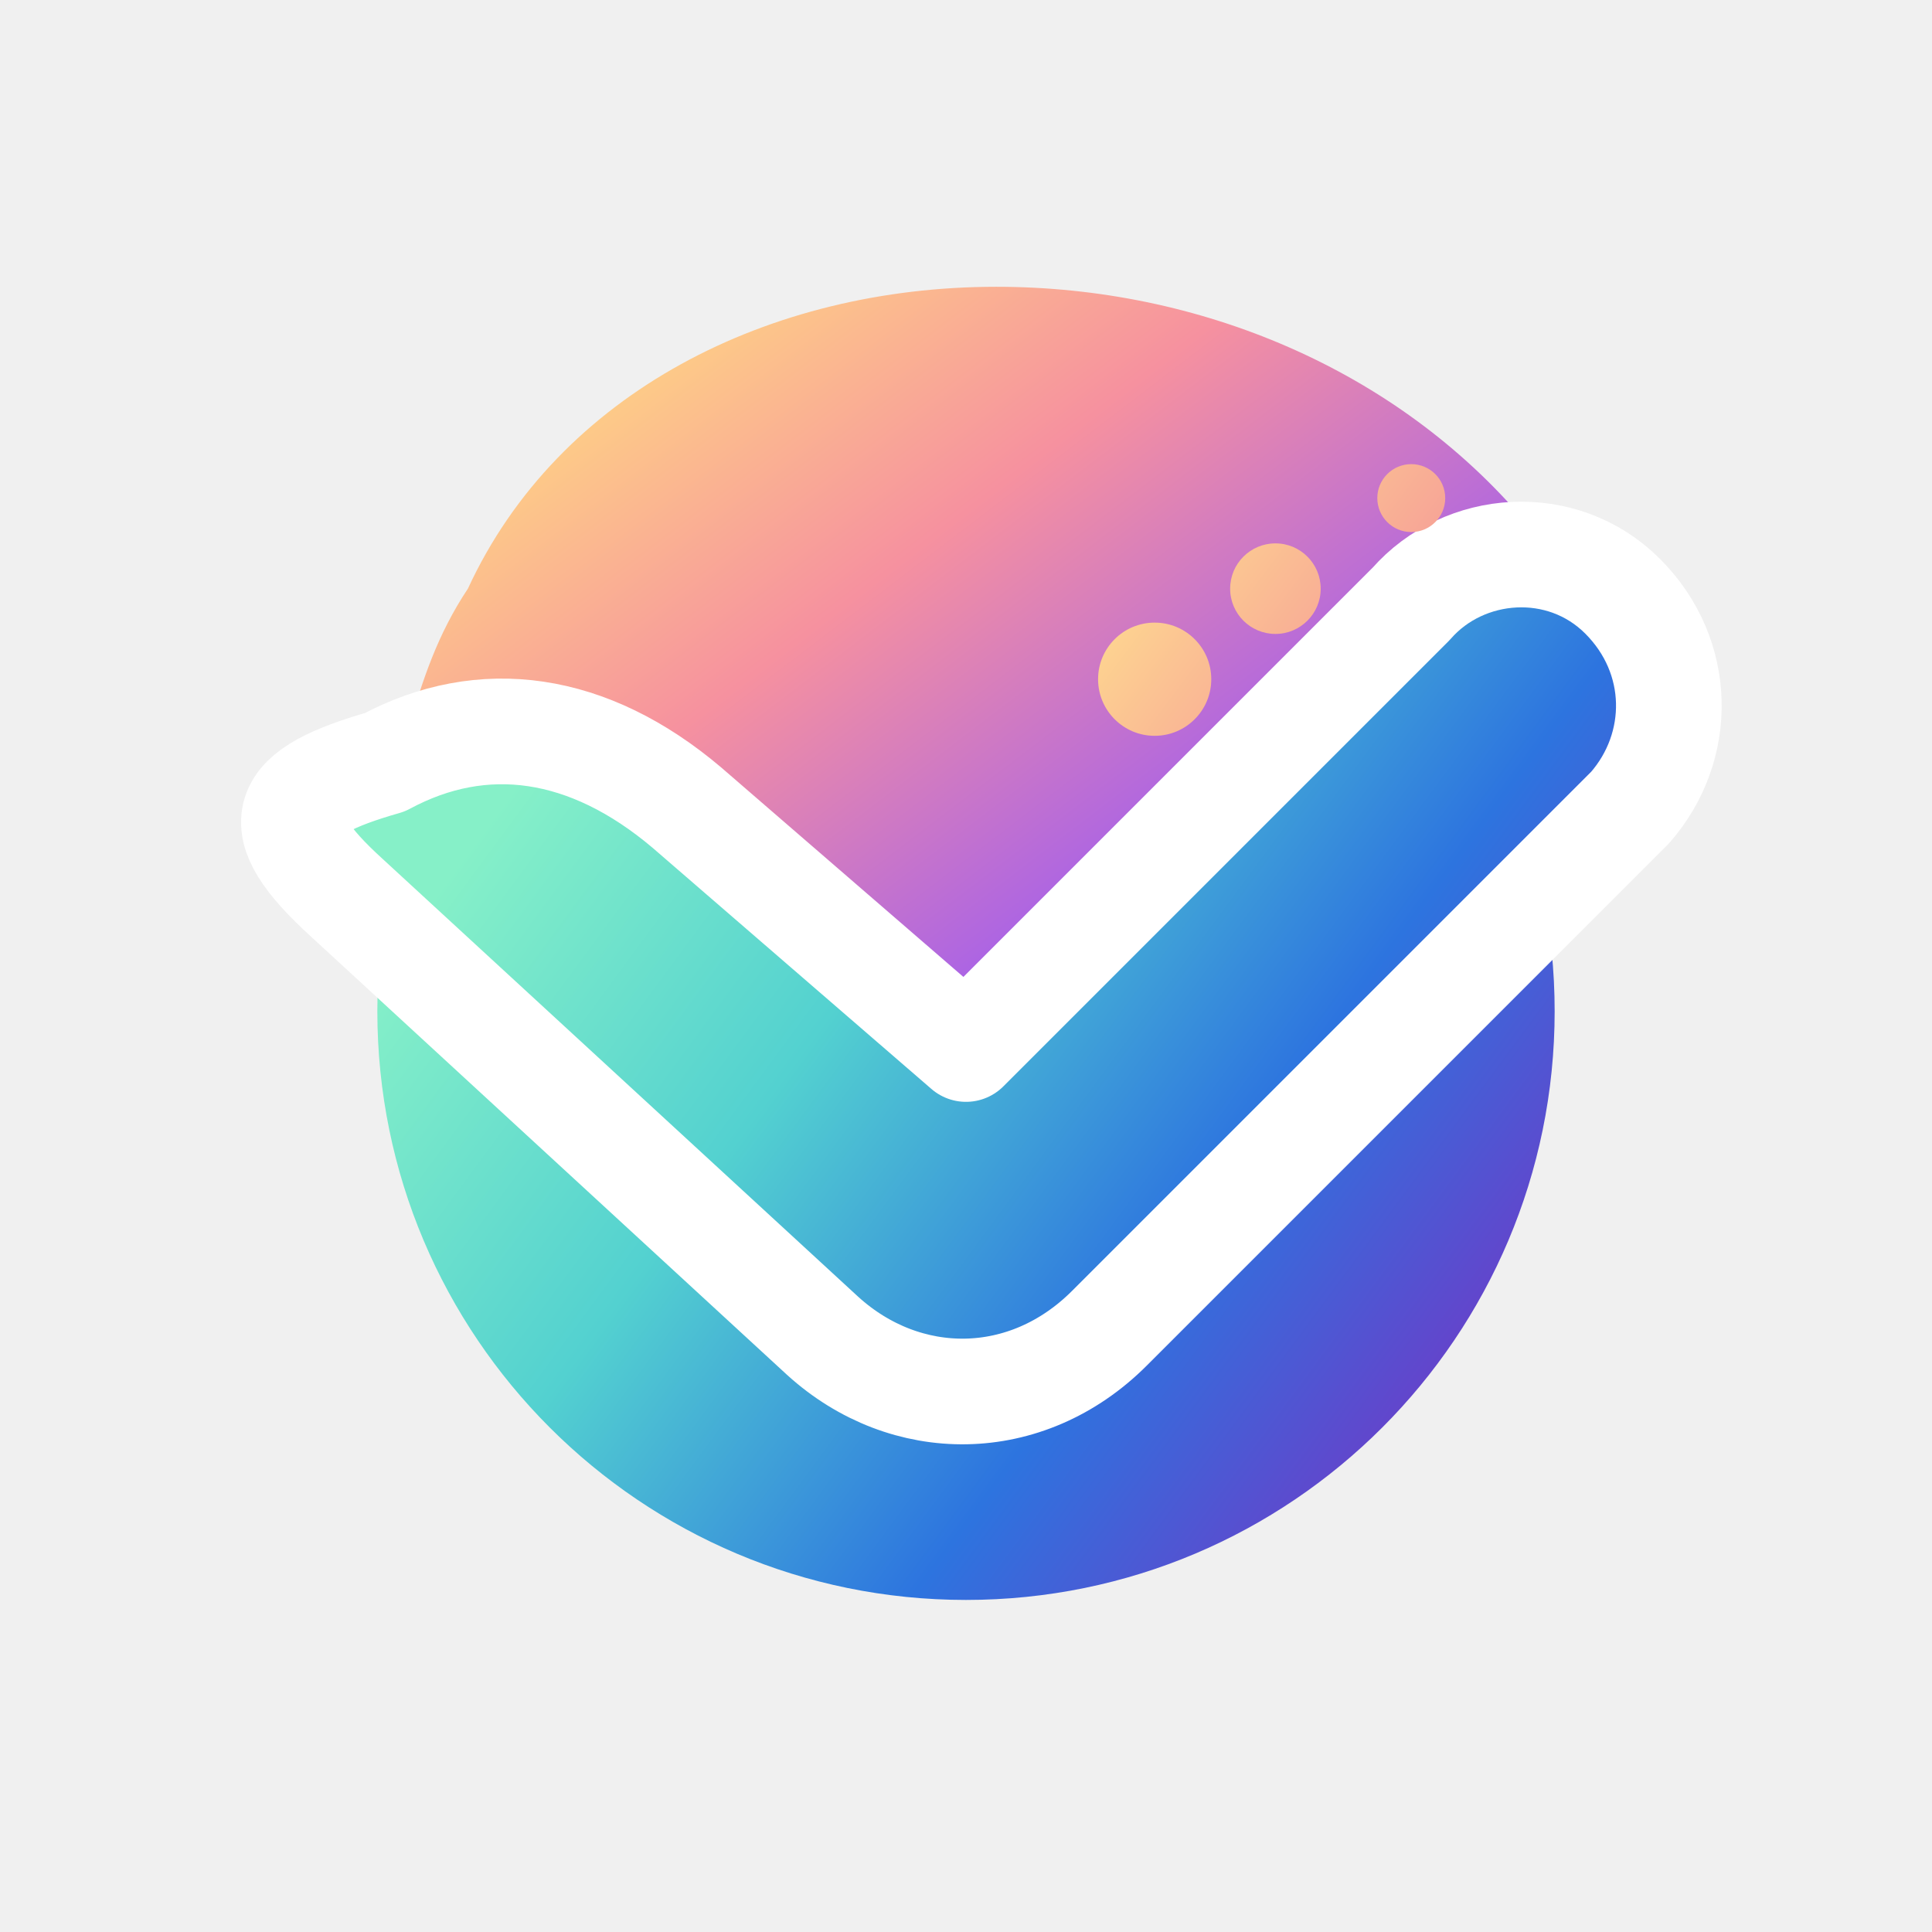
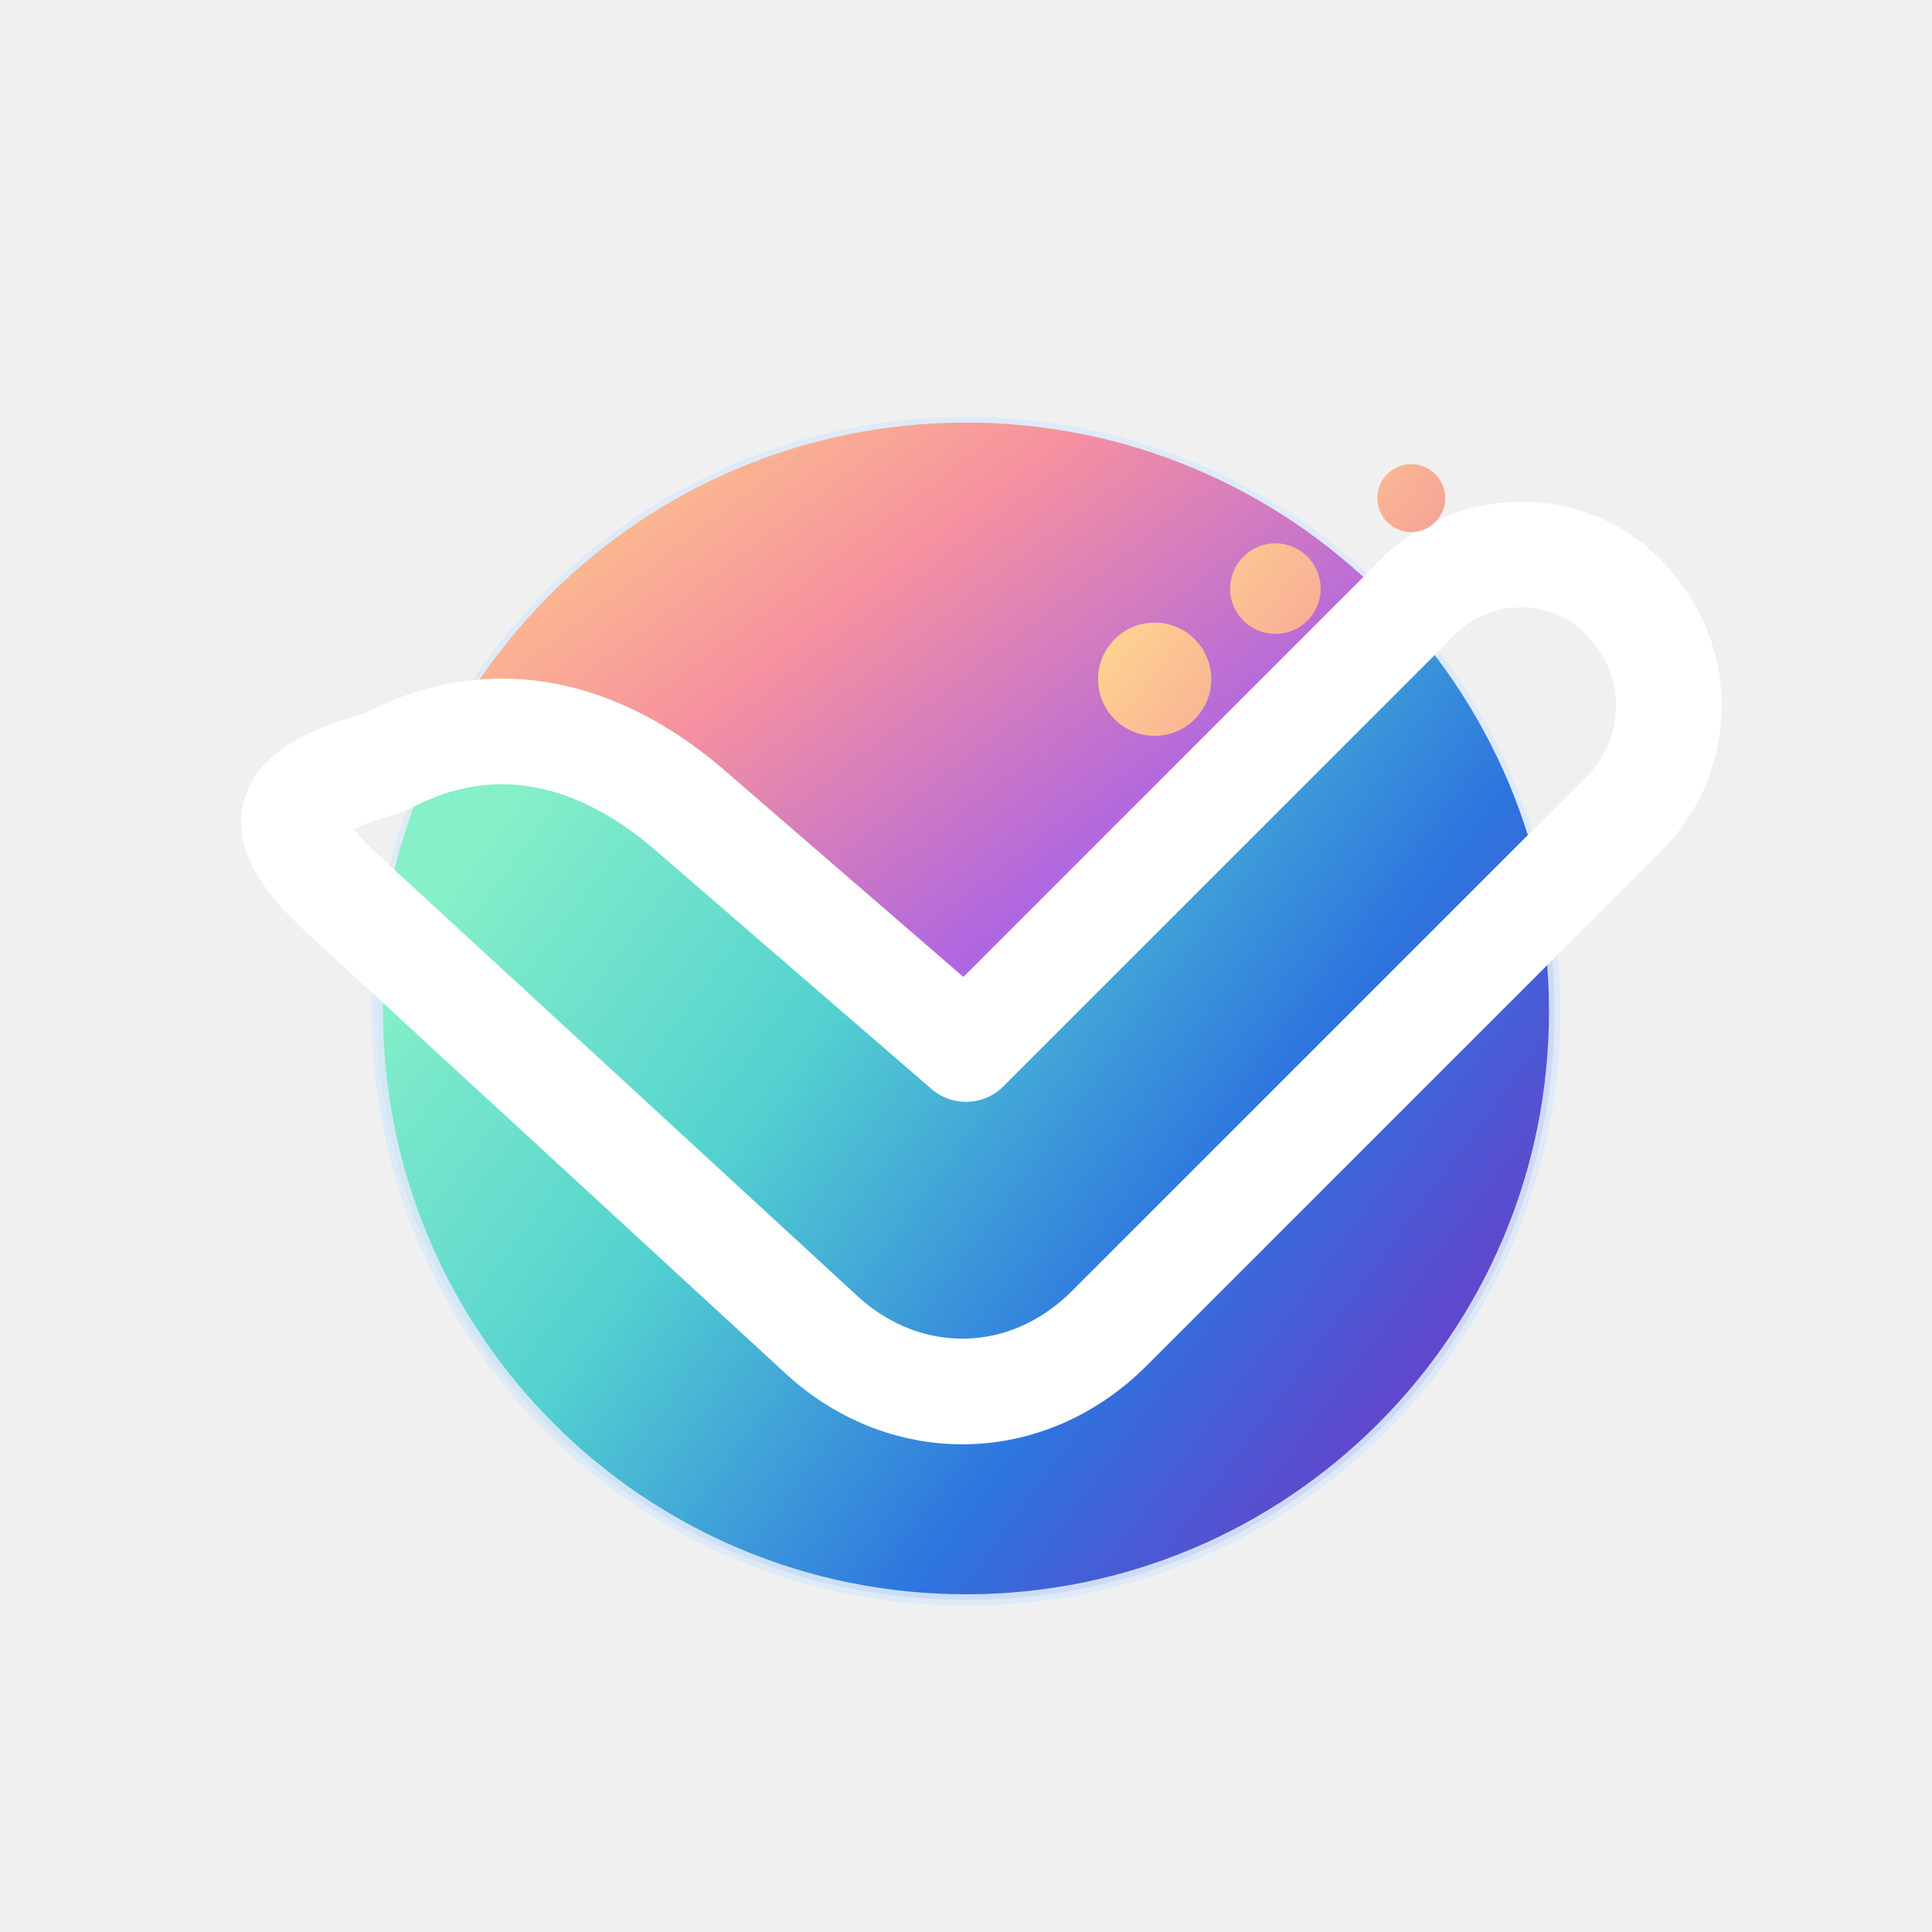
<svg xmlns="http://www.w3.org/2000/svg" width="256" height="256" viewBox="0 0 256 256" fill="none">
  <defs>
    <linearGradient id="daskLogoMain" x1="72" y1="48" x2="188" y2="200" gradientUnits="userSpaceOnUse">
      <stop stop-color="#FFD982" />
      <stop offset="0.26" stop-color="#F6919F" />
      <stop offset="0.54" stop-color="#A560EA" />
      <stop offset="0.78" stop-color="#2C78E6" />
      <stop offset="1" stop-color="#22C7C7" />
    </linearGradient>
    <linearGradient id="daskLogoLower" x1="58" y1="118" x2="180" y2="208" gradientUnits="userSpaceOnUse">
      <stop stop-color="#86F0C8" />
      <stop offset="0.34" stop-color="#53D1D0" />
      <stop offset="0.7" stop-color="#2D74DF" />
      <stop offset="1" stop-color="#6D3CC8" />
    </linearGradient>
    <linearGradient id="daskLogoDots" x1="156" y1="60" x2="196" y2="90" gradientUnits="userSpaceOnUse">
      <stop stop-color="#FFE08F" />
      <stop offset="1" stop-color="#F3879A" />
    </linearGradient>
+     <clipPath id="daskLogoMarkCircleClip">
+       <circle cx="128" cy="134" r="78" />
+     </clipPath>
  </defs>
  <circle cx="128" cy="134" r="78" fill="url(#daskLogoLower)" />
-   <path d="M62 78C74 52 102 38 132 38C159 38 185 49 202 69L130 141L92 108C80 98 68 94 54 97C56 90 58 84 62 78Z" fill="url(#daskLogoMain)" />
-   <path d="M55 103C67 97 79 100 90 109L128 142L187 83C195 75 208 74 217 82C226 90 226 103 218 111L148 182C142 188 135 191 127 191C119 191 112 188 106 183L42 122C31 112 41 108 55 103Z" fill="url(#daskLogoLower)" />
+   <circle cx="128" cy="134" r="78" stroke="#DCE9F8" stroke-width="1.5" opacity="0.9" />
+   <g clip-path="url(#daskLogoMarkCircleClip)">
+     <path d="M62 78C74 52 102 38 132 38C159 38 185 49 202 69L130 141L92 108C80 98 68 94 54 97C56 90 58 84 62 78Z" fill="url(#daskLogoMain)" />
+     <path d="M55 103C67 97 79 100 90 109L128 142L187 83C195 75 208 74 217 82C226 90 226 103 218 111L148 182C142 188 135 191 127 191C119 191 112 188 106 183L42 122C31 112 41 108 55 103Z" fill="url(#daskLogoLower)" />
+   </g>
  <path d="M51 101C64 94 78 96 91 107L128 139L187 80C194 72 207 71 215 79C223 87 223 99 216 107L147 176C136 187 120 187 109 177L46 119C35 109 37 105 51 101Z" stroke="white" stroke-width="14" stroke-linecap="round" stroke-linejoin="round" />
  <circle cx="169" cy="78" r="6" fill="url(#daskLogoDots)" />
  <circle cx="187" cy="66" r="4.5" fill="url(#daskLogoDots)" />
  <circle cx="153" cy="90" r="7.5" fill="url(#daskLogoDots)" />
</svg>
